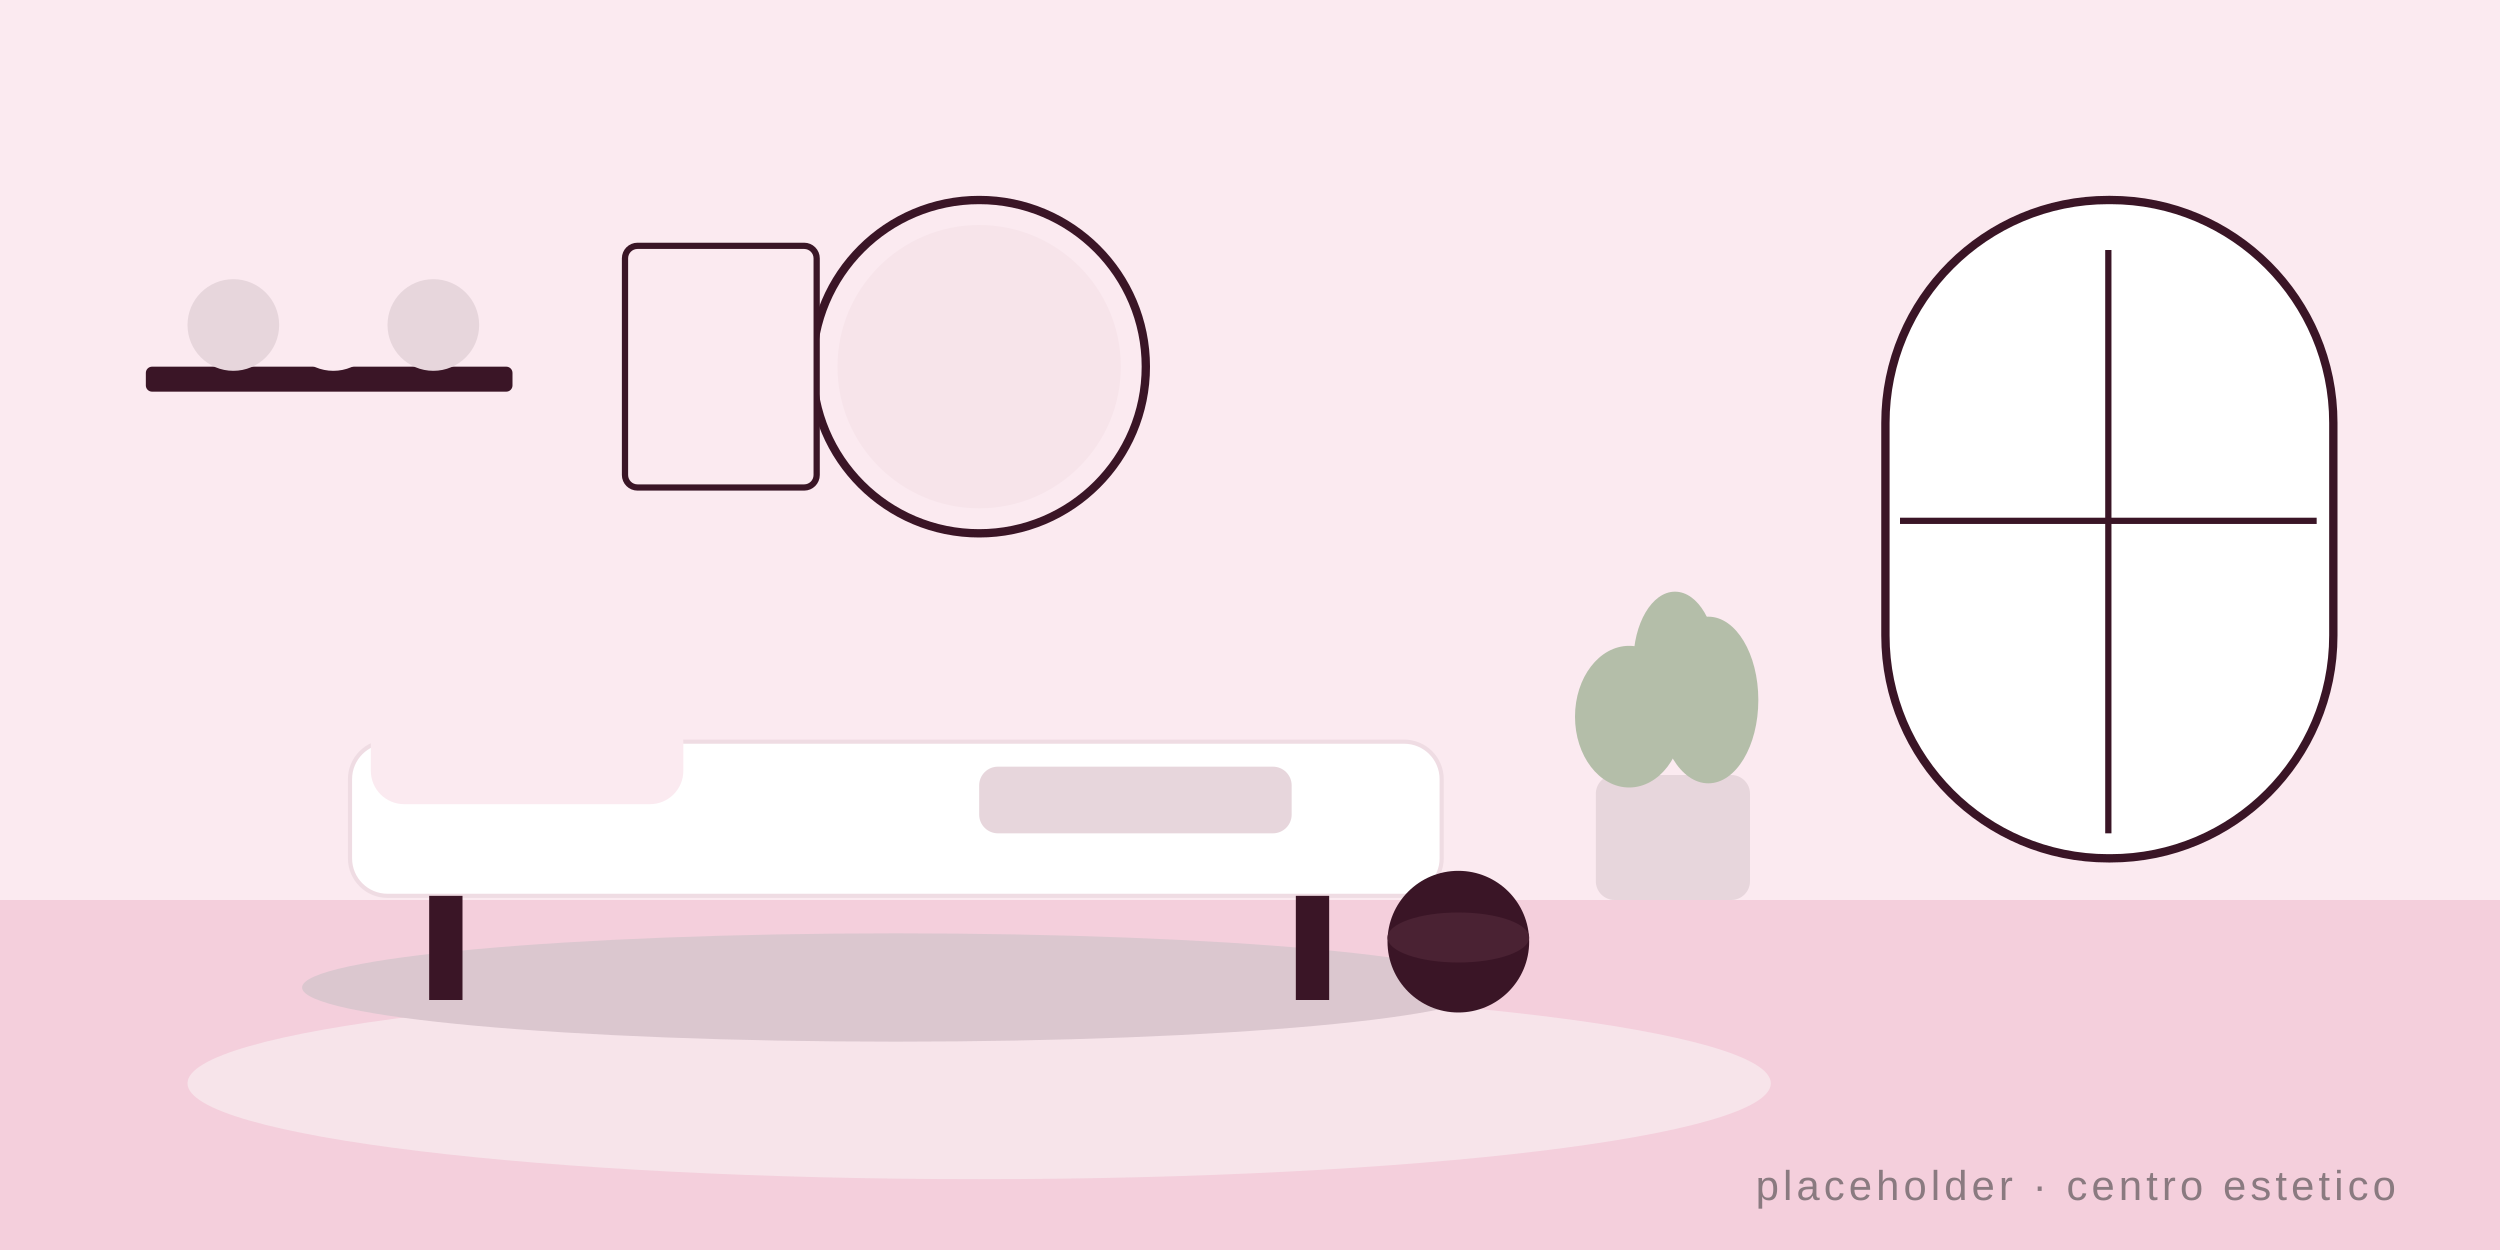
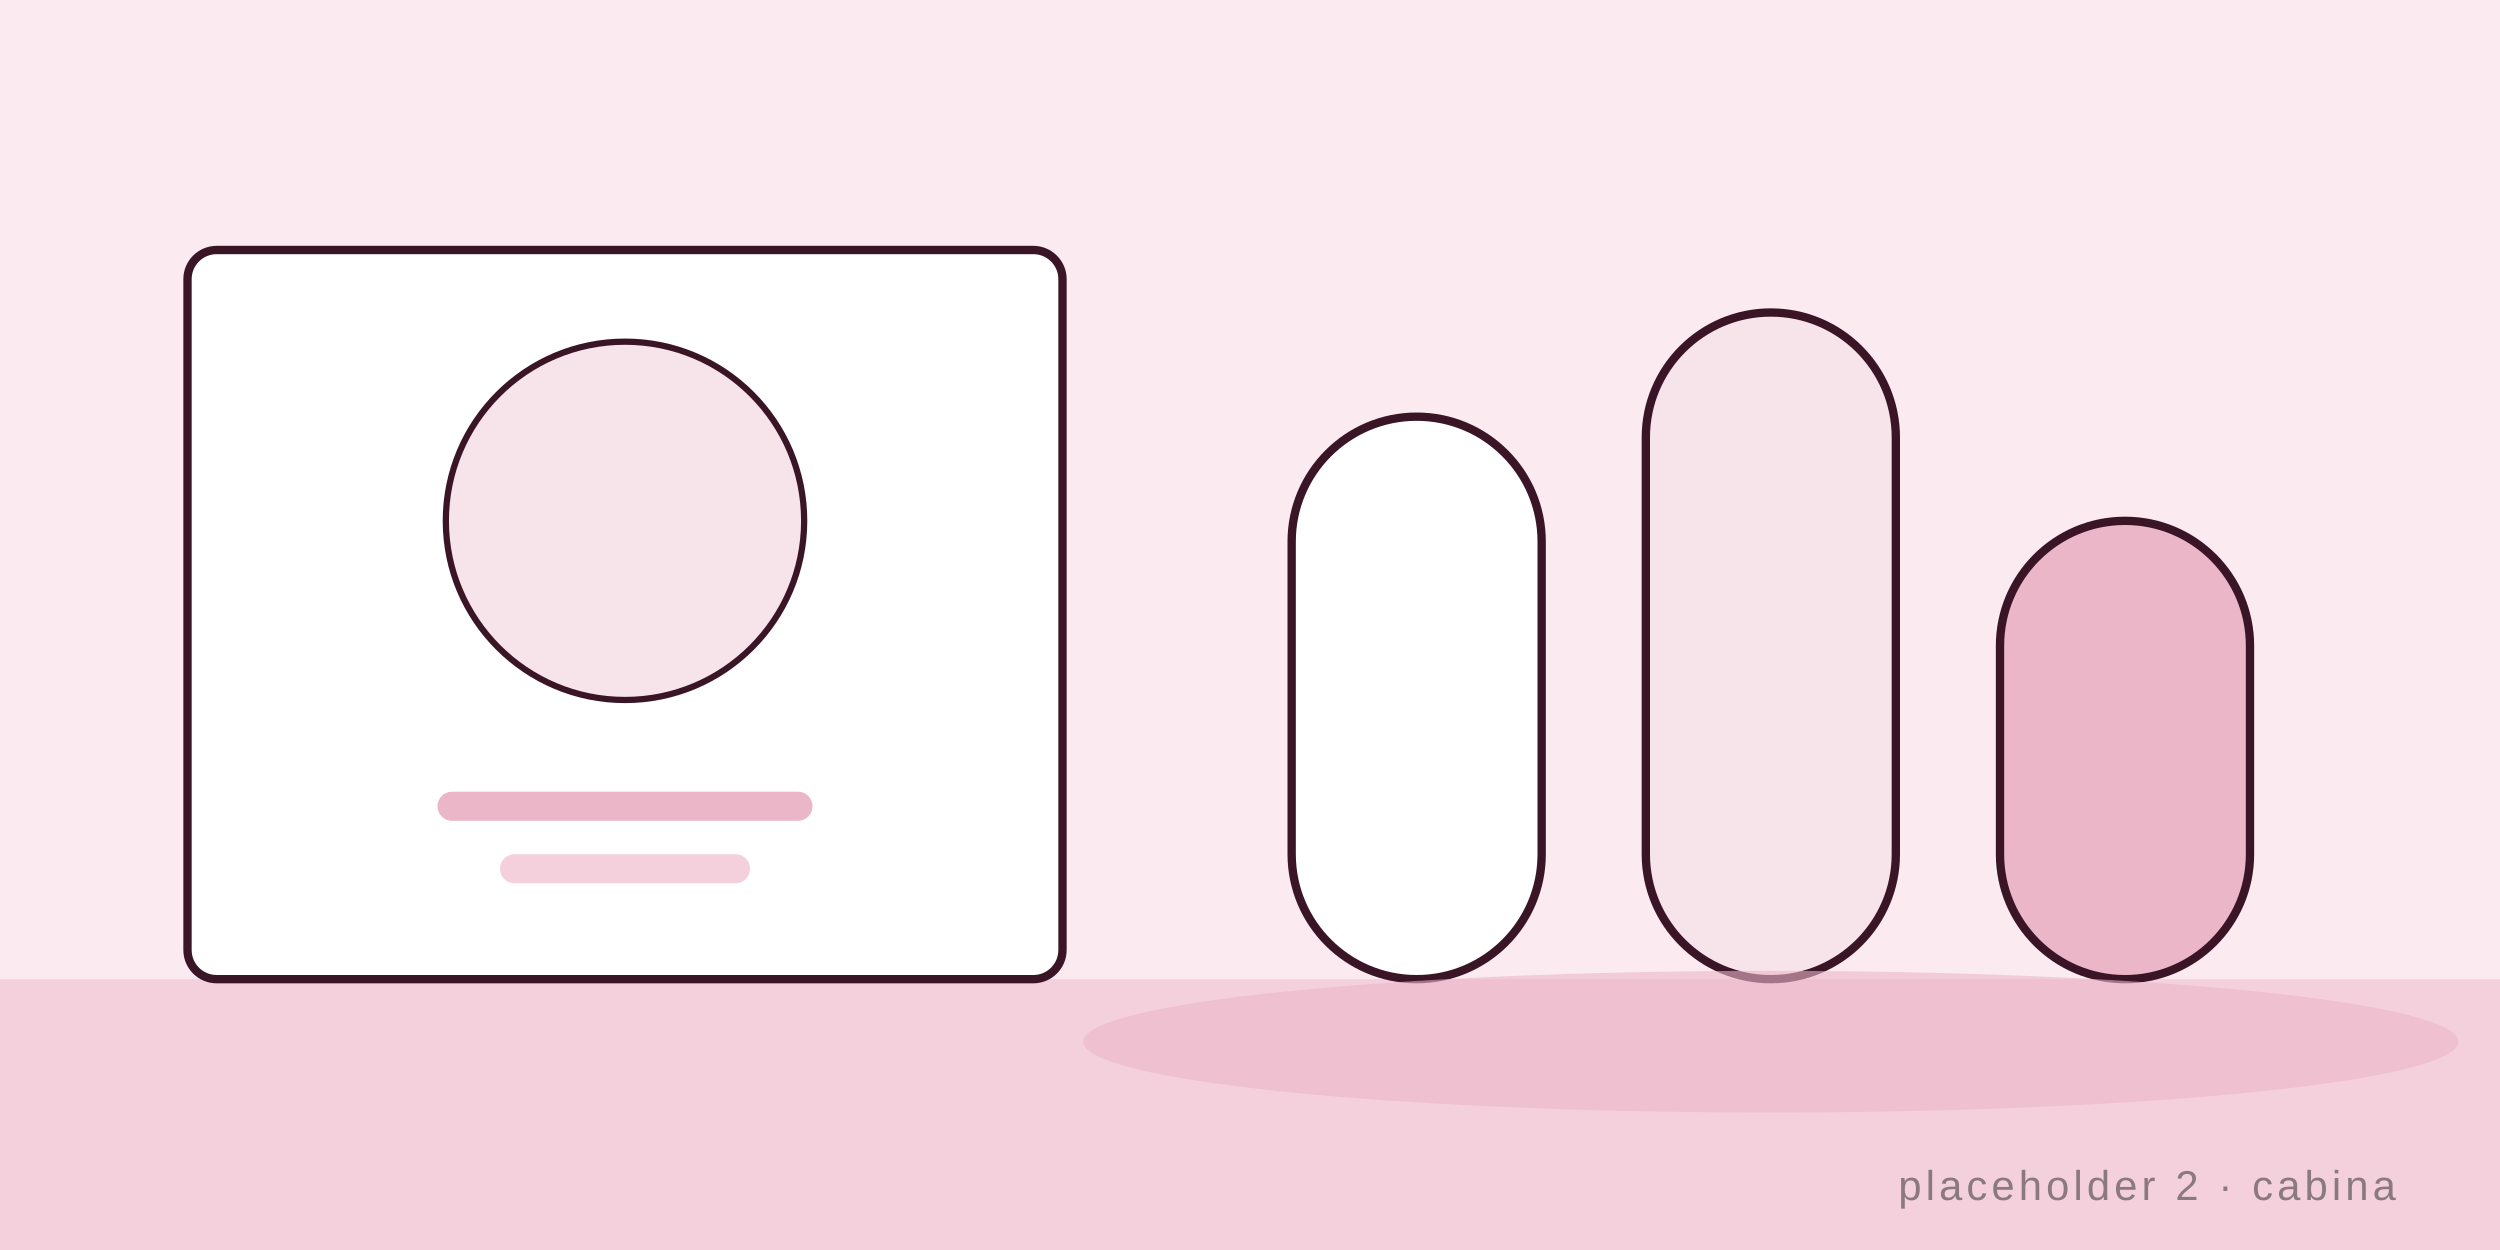
<svg xmlns="http://www.w3.org/2000/svg" viewBox="0 0 1200 600">
  <rect width="1200" height="600" fill="#FBEAF0" />
-   <rect y="432" width="1200" height="168" fill="#F4CFDC" />
-   <ellipse cx="470" cy="520" rx="380" ry="46" fill="#F7E4EA" />
-   <rect x="905" y="96" width="215" height="316" rx="107" fill="#FFFFFF" stroke="#3A1526" stroke-width="4" />
-   <line x1="1012" y1="120" x2="1012" y2="400" stroke="#3A1526" stroke-width="3" />
-   <line x1="912" y1="250" x2="1112" y2="250" stroke="#3A1526" stroke-width="3" />
-   <rect x="70" y="176" width="176" height="12" rx="3" fill="#3A1526" />
-   <circle cx="112" cy="156" r="22" fill="#E7D6DC" />
-   <circle cx="160" cy="156" r="22" fill="#FBEAF0" />
-   <circle cx="208" cy="156" r="22" fill="#E7D6DC" />
-   <circle cx="470" cy="176" r="80" fill="#FBEAF0" stroke="#3A1526" stroke-width="4" />
-   <circle cx="470" cy="176" r="68" fill="#F7E4EA" />
-   <rect x="300" y="118" width="92" height="116" rx="6" fill="#FBEAF0" stroke="#3A1526" stroke-width="3" />
-   <ellipse cx="430" cy="474" rx="285" ry="26" fill="#DBC7CF" />
-   <rect x="168" y="356" width="524" height="74" rx="18" fill="#FFFFFF" stroke="#EFDCE3" stroke-width="2" />
-   <rect x="178" y="340" width="150" height="46" rx="16" fill="#FBEAF0" />
-   <rect x="470" y="368" width="150" height="32" rx="9" fill="#E7D6DC" />
-   <rect x="206" y="430" width="16" height="50" fill="#3A1526" />
-   <rect x="622" y="430" width="16" height="50" fill="#3A1526" />
-   <rect x="766" y="372" width="74" height="60" rx="9" fill="#E7D6DC" />
-   <ellipse cx="782" cy="344" rx="26" ry="34" fill="#B4BEA9" />
-   <ellipse cx="820" cy="336" rx="24" ry="40" fill="#B4BEA9" />
-   <ellipse cx="804" cy="318" rx="20" ry="34" fill="#B4BEA9" />
-   <circle cx="700" cy="452" r="34" fill="#3A1526" />
-   <ellipse cx="700" cy="450" rx="34" ry="12" fill="#4a2233" />
-   <text x="1150" y="576" text-anchor="end" font-family="Arial,Helvetica,sans-serif" font-size="20" letter-spacing="2" fill="#8A7A80">placeholder · centro estetico</text>
+   <rect y="470" width="1200" height="130" fill="#F4CFDC" />
+   <rect x="90" y="120" width="420" height="350" rx="14" fill="#FFFFFF" stroke="#3A1526" stroke-width="4" />
+   <circle cx="300" cy="250" r="86" fill="#F7E4EA" stroke="#3A1526" stroke-width="3" />
+   <rect x="210" y="380" width="180" height="14" rx="7" fill="#EBB6C8" />
+   <rect x="240" y="410" width="120" height="14" rx="7" fill="#F4CFDC" />
+   <rect x="620" y="200" width="120" height="270" rx="60" fill="#FFFFFF" stroke="#3A1526" stroke-width="4" />
+   <rect x="790" y="150" width="120" height="320" rx="60" fill="#F7E4EA" stroke="#3A1526" stroke-width="4" />
+   <rect x="960" y="250" width="120" height="220" rx="60" fill="#EBB6C8" stroke="#3A1526" stroke-width="4" />
+   <ellipse cx="850" cy="500" rx="330" ry="34" fill="#EBB6C8" opacity="0.6" />
+   <text x="1150" y="576" text-anchor="end" font-family="Arial,Helvetica,sans-serif" font-size="20" letter-spacing="2" fill="#8A7A80">placeholder 2 · cabina</text>
</svg>
